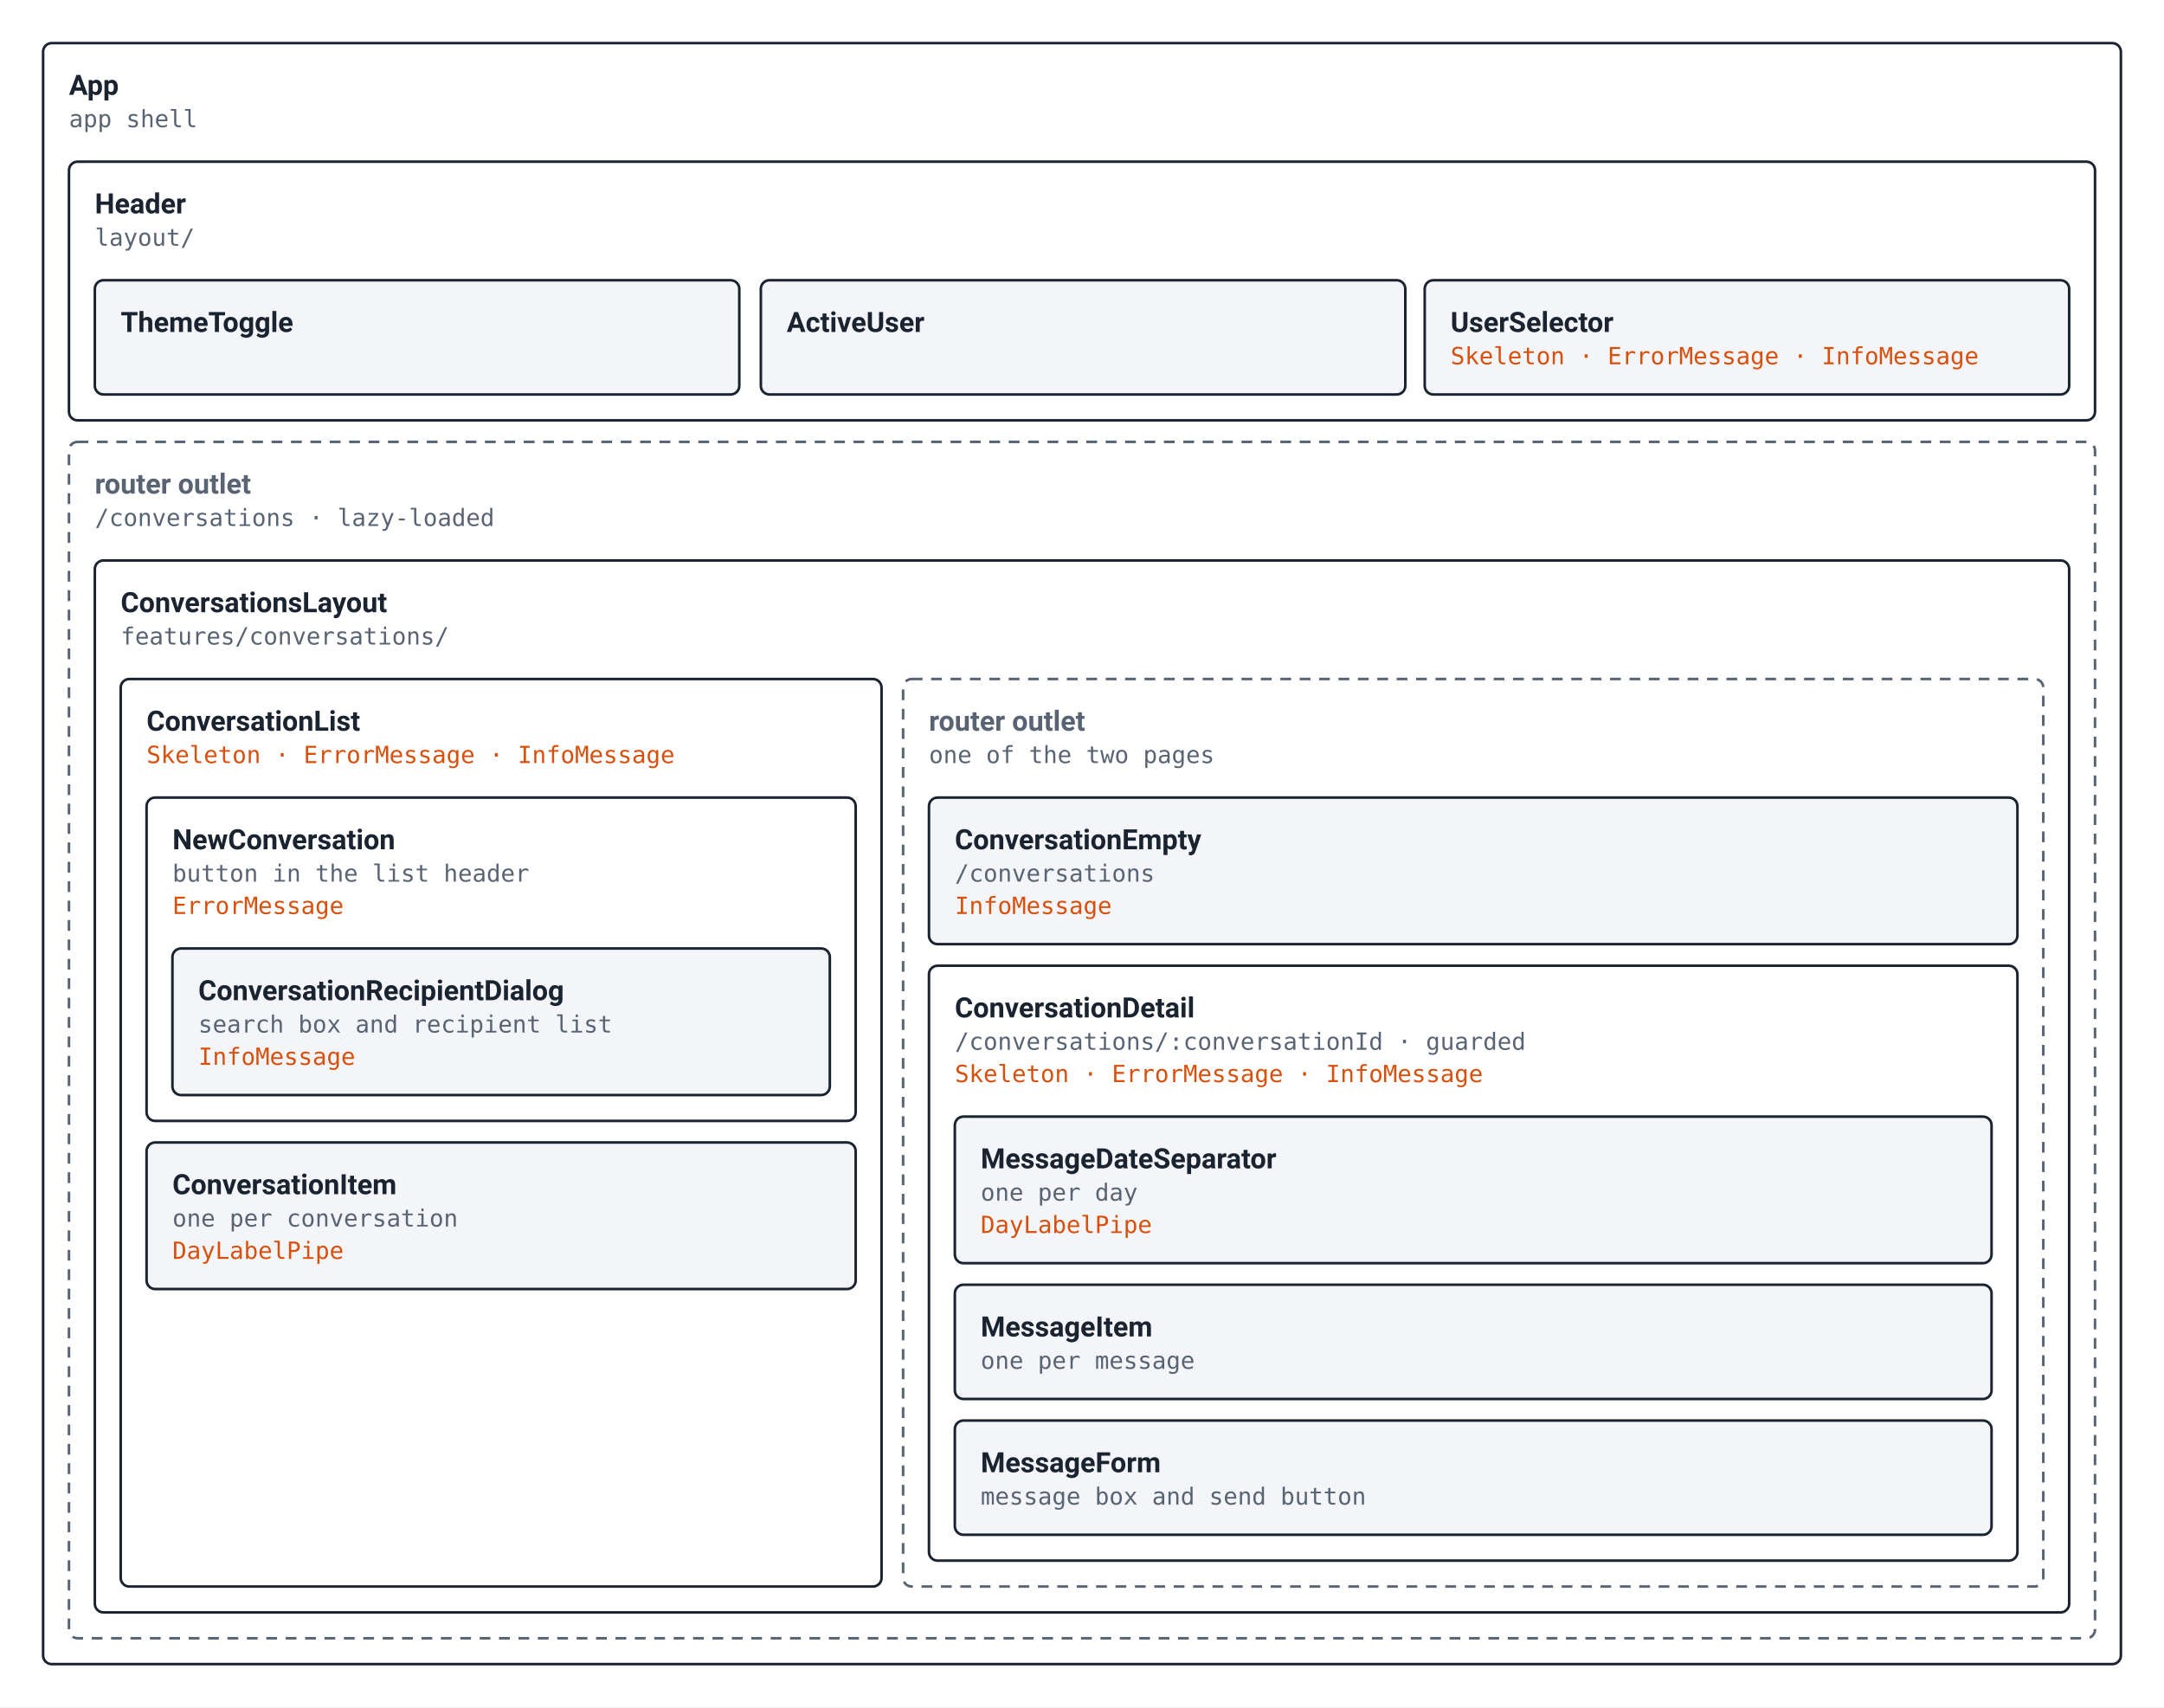
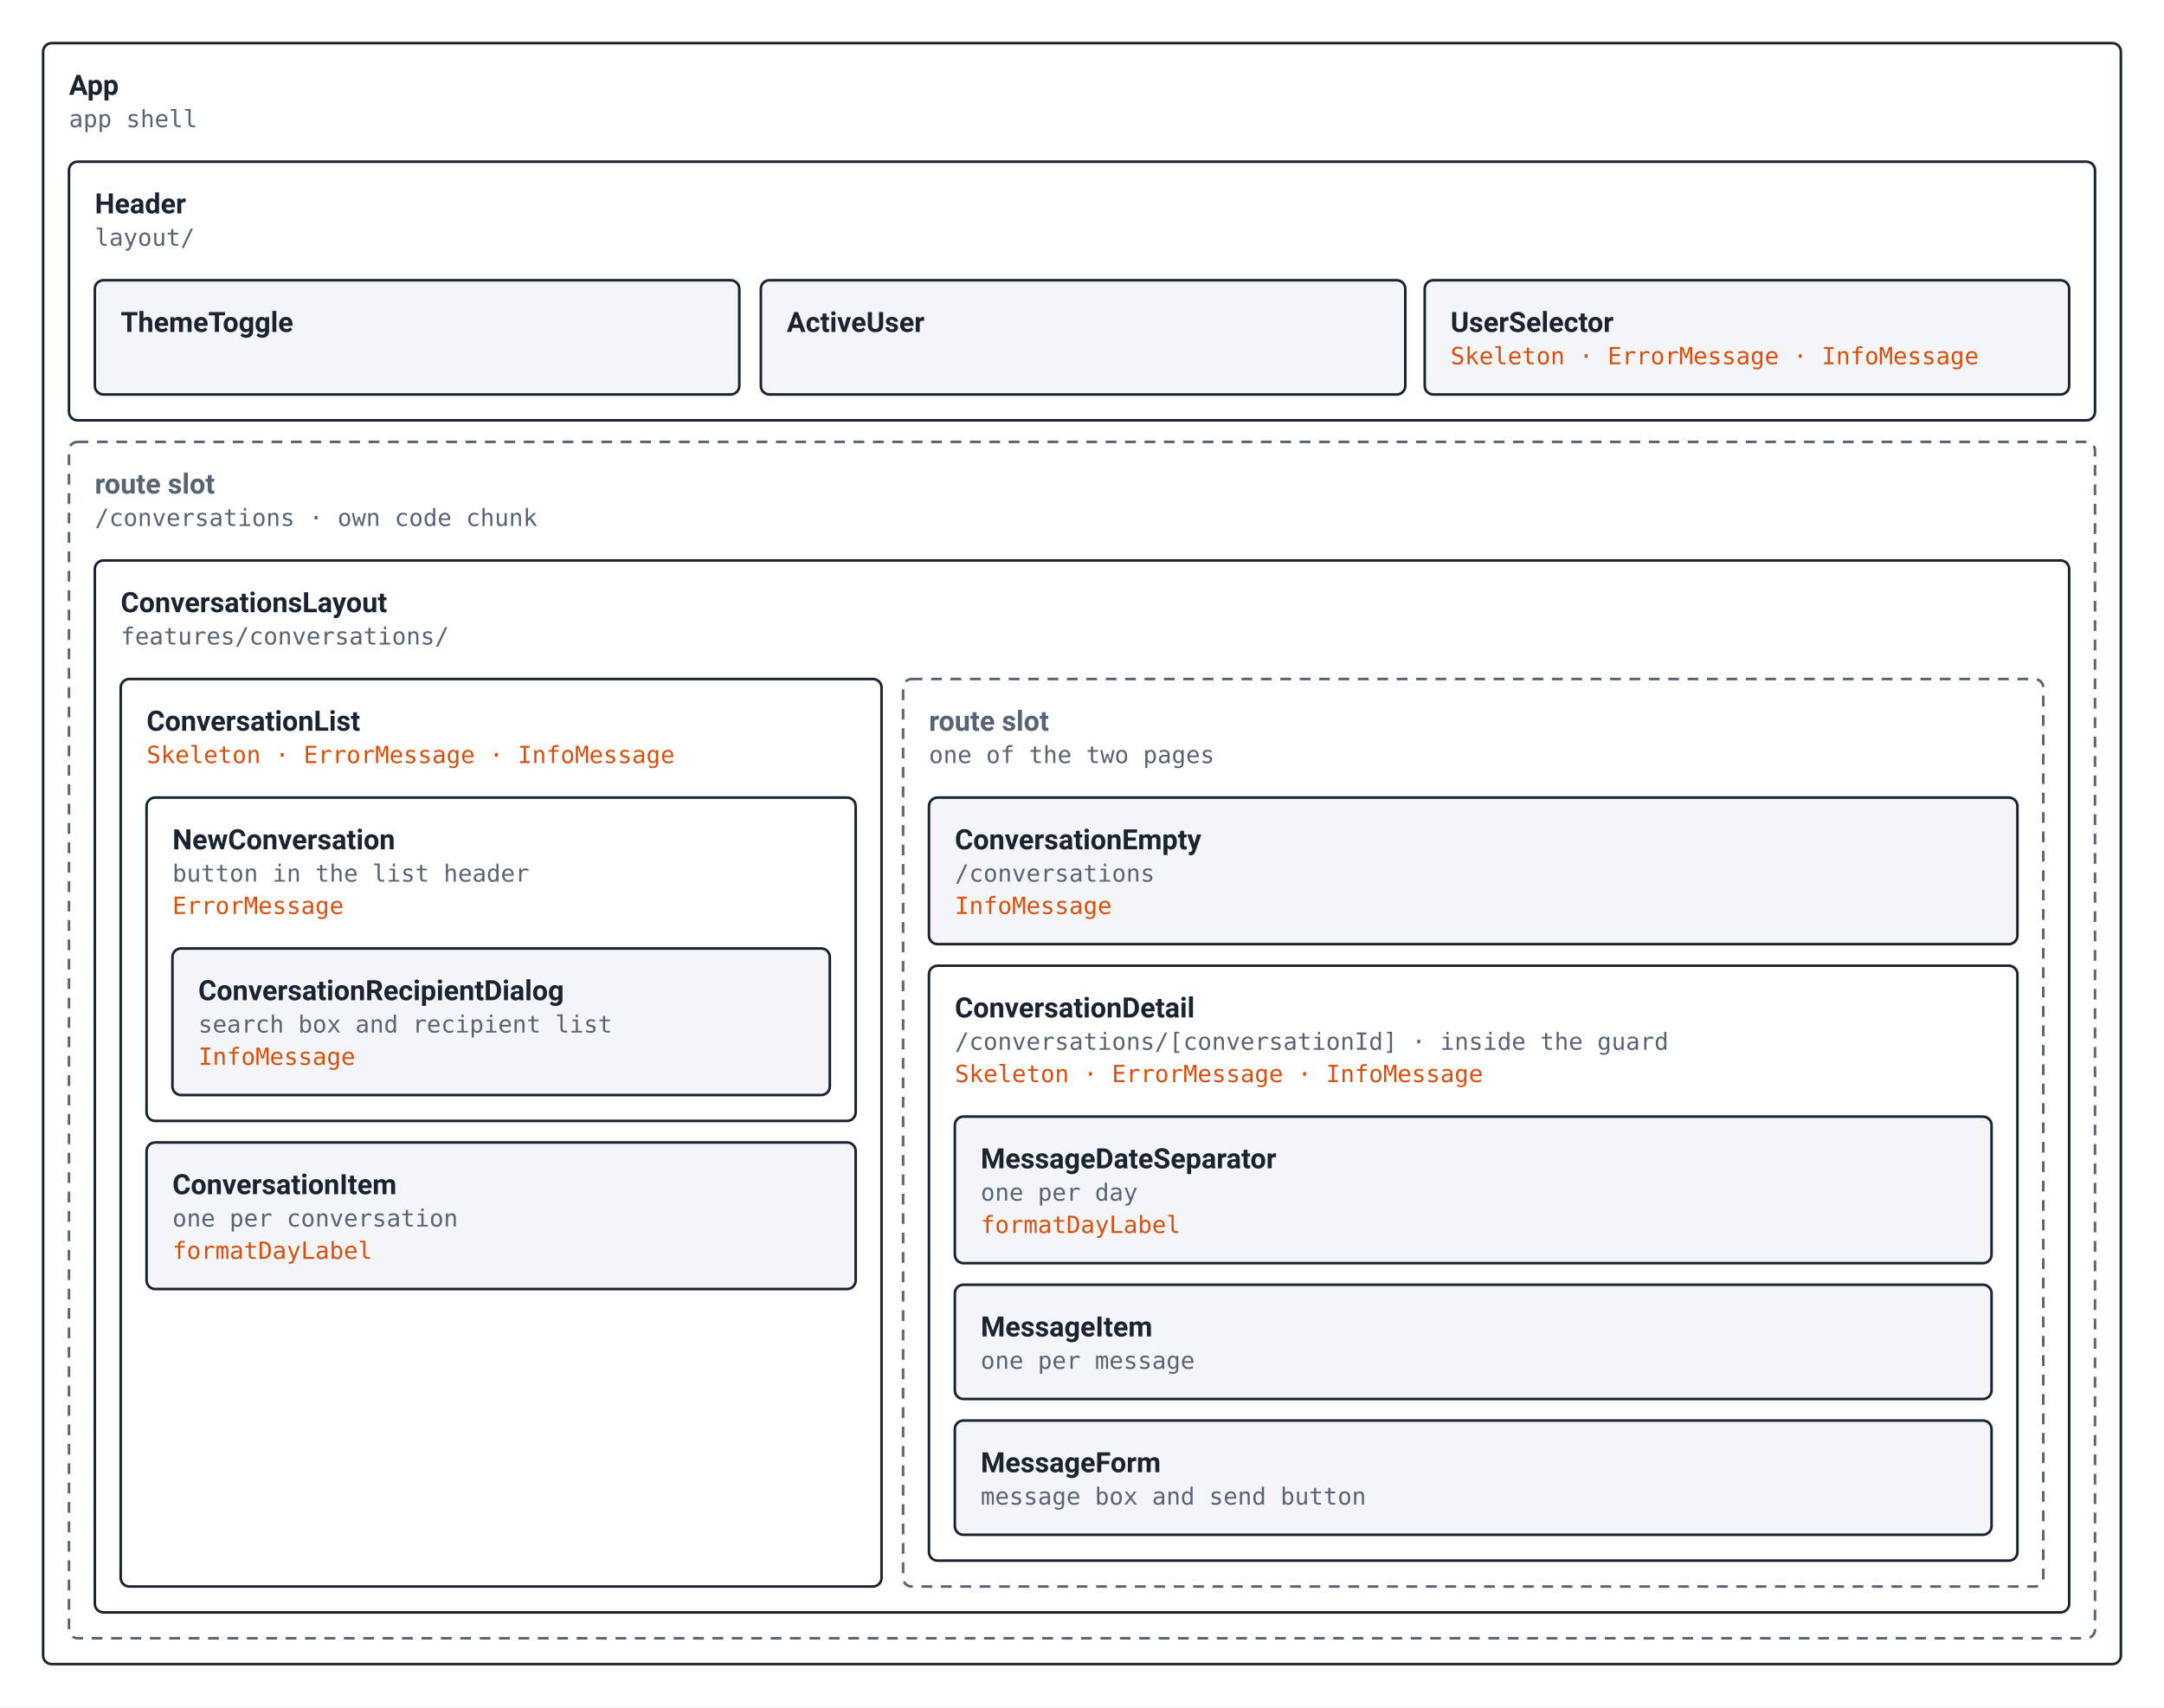
<svg xmlns="http://www.w3.org/2000/svg" viewBox="0 0 1004 792" width="1004" height="792" role="img" aria-labelledby="component-tree-title">
  <style>
    text { font-family: ui-monospace, 'SF Mono', Menlo, Consolas, monospace; font-size: 11px; fill: #1a2330; }
    .name { font-family: system-ui, -apple-system, 'Segoe UI', Roboto, sans-serif; font-size: 13px; font-weight: 600; }
    .muted { fill: #586474; }
    .label { fill: #586474; }
    .accent { fill: #d94f0c; }
    .box { fill: #ffffff; stroke: #1a2330; stroke-width: 1.2; }
    .leaf { fill: #f3f5f8; stroke: #1a2330; stroke-width: 1.2; }
    .outlet { fill: #ffffff; stroke: #586474; stroke-width: 1.2; stroke-dasharray: 5 4; }
  </style>
  <rect width="1004" height="792" fill="#ffffff" />
  <rect class="box" x="20" y="20" width="964" height="752" rx="4" />
  <text class="name" x="32" y="44">App</text>
  <text class="label" x="32" y="59">app shell</text>
  <rect class="box" x="32" y="75" width="940" height="120" rx="4" />
  <text class="name" x="44" y="99">Header</text>
  <text class="label" x="44" y="114">layout/</text>
  <rect class="leaf" x="44" y="130" width="299" height="53" rx="4" />
  <text class="name" x="56" y="154">ThemeToggle</text>
  <rect class="leaf" x="353" y="130" width="299" height="53" rx="4" />
  <text class="name" x="365" y="154">ActiveUser</text>
  <rect class="leaf" x="661" y="130" width="299" height="53" rx="4" />
  <text class="name" x="673" y="154">UserSelector</text>
  <text class="accent" x="673" y="169">Skeleton · ErrorMessage · InfoMessage</text>
  <rect class="outlet" x="32" y="205" width="940" height="555" rx="4" />
-   <text class="name muted" x="44" y="229">router outlet</text>
-   <text class="label" x="44" y="244">/conversations · lazy-loaded</text>
+   <text class="name muted" x="44" y="229">route slot</text>
+   <text class="label" x="44" y="244">/conversations · own code chunk</text>
  <rect class="box" x="44" y="260" width="916" height="488" rx="4" />
  <text class="name" x="56" y="284">ConversationsLayout</text>
  <text class="label" x="56" y="299">features/conversations/</text>
  <rect class="box" x="56" y="315" width="353" height="421" rx="4" />
  <text class="name" x="68" y="339">ConversationList</text>
  <text class="accent" x="68" y="354">Skeleton · ErrorMessage · InfoMessage</text>
  <rect class="box" x="68" y="370" width="329" height="150" rx="4" />
  <text class="name" x="80" y="394">NewConversation</text>
  <text class="label" x="80" y="409">button in the list header</text>
  <text class="accent" x="80" y="424">ErrorMessage</text>
  <rect class="leaf" x="80" y="440" width="305" height="68" rx="4" />
  <text class="name" x="92" y="464">ConversationRecipientDialog</text>
  <text class="label" x="92" y="479">search box and recipient list</text>
  <text class="accent" x="92" y="494">InfoMessage</text>
  <rect class="leaf" x="68" y="530" width="329" height="68" rx="4" />
  <text class="name" x="80" y="554">ConversationItem</text>
  <text class="label" x="80" y="569">one per conversation</text>
-   <text class="accent" x="80" y="584">DayLabelPipe</text>
+   <text class="accent" x="80" y="584">formatDayLabel</text>
  <rect class="outlet" x="419" y="315" width="529" height="421" rx="4" />
-   <text class="name muted" x="431" y="339">router outlet</text>
+   <text class="name muted" x="431" y="339">route slot</text>
  <text class="label" x="431" y="354">one of the two pages</text>
  <rect class="leaf" x="431" y="370" width="505" height="68" rx="4" />
  <text class="name" x="443" y="394">ConversationEmpty</text>
  <text class="label" x="443" y="409">/conversations</text>
  <text class="accent" x="443" y="424">InfoMessage</text>
  <rect class="box" x="431" y="448" width="505" height="276" rx="4" />
  <text class="name" x="443" y="472">ConversationDetail</text>
-   <text class="label" x="443" y="487">/conversations/:conversationId · guarded</text>
+   <text class="label" x="443" y="487">/conversations/[conversationId] · inside the guard</text>
  <text class="accent" x="443" y="502">Skeleton · ErrorMessage · InfoMessage</text>
  <rect class="leaf" x="443" y="518" width="481" height="68" rx="4" />
  <text class="name" x="455" y="542">MessageDateSeparator</text>
  <text class="label" x="455" y="557">one per day</text>
-   <text class="accent" x="455" y="572">DayLabelPipe</text>
+   <text class="accent" x="455" y="572">formatDayLabel</text>
  <rect class="leaf" x="443" y="596" width="481" height="53" rx="4" />
  <text class="name" x="455" y="620">MessageItem</text>
  <text class="label" x="455" y="635">one per message</text>
  <rect class="leaf" x="443" y="659" width="481" height="53" rx="4" />
  <text class="name" x="455" y="683">MessageForm</text>
  <text class="label" x="455" y="698">message box and send button</text>
</svg>
